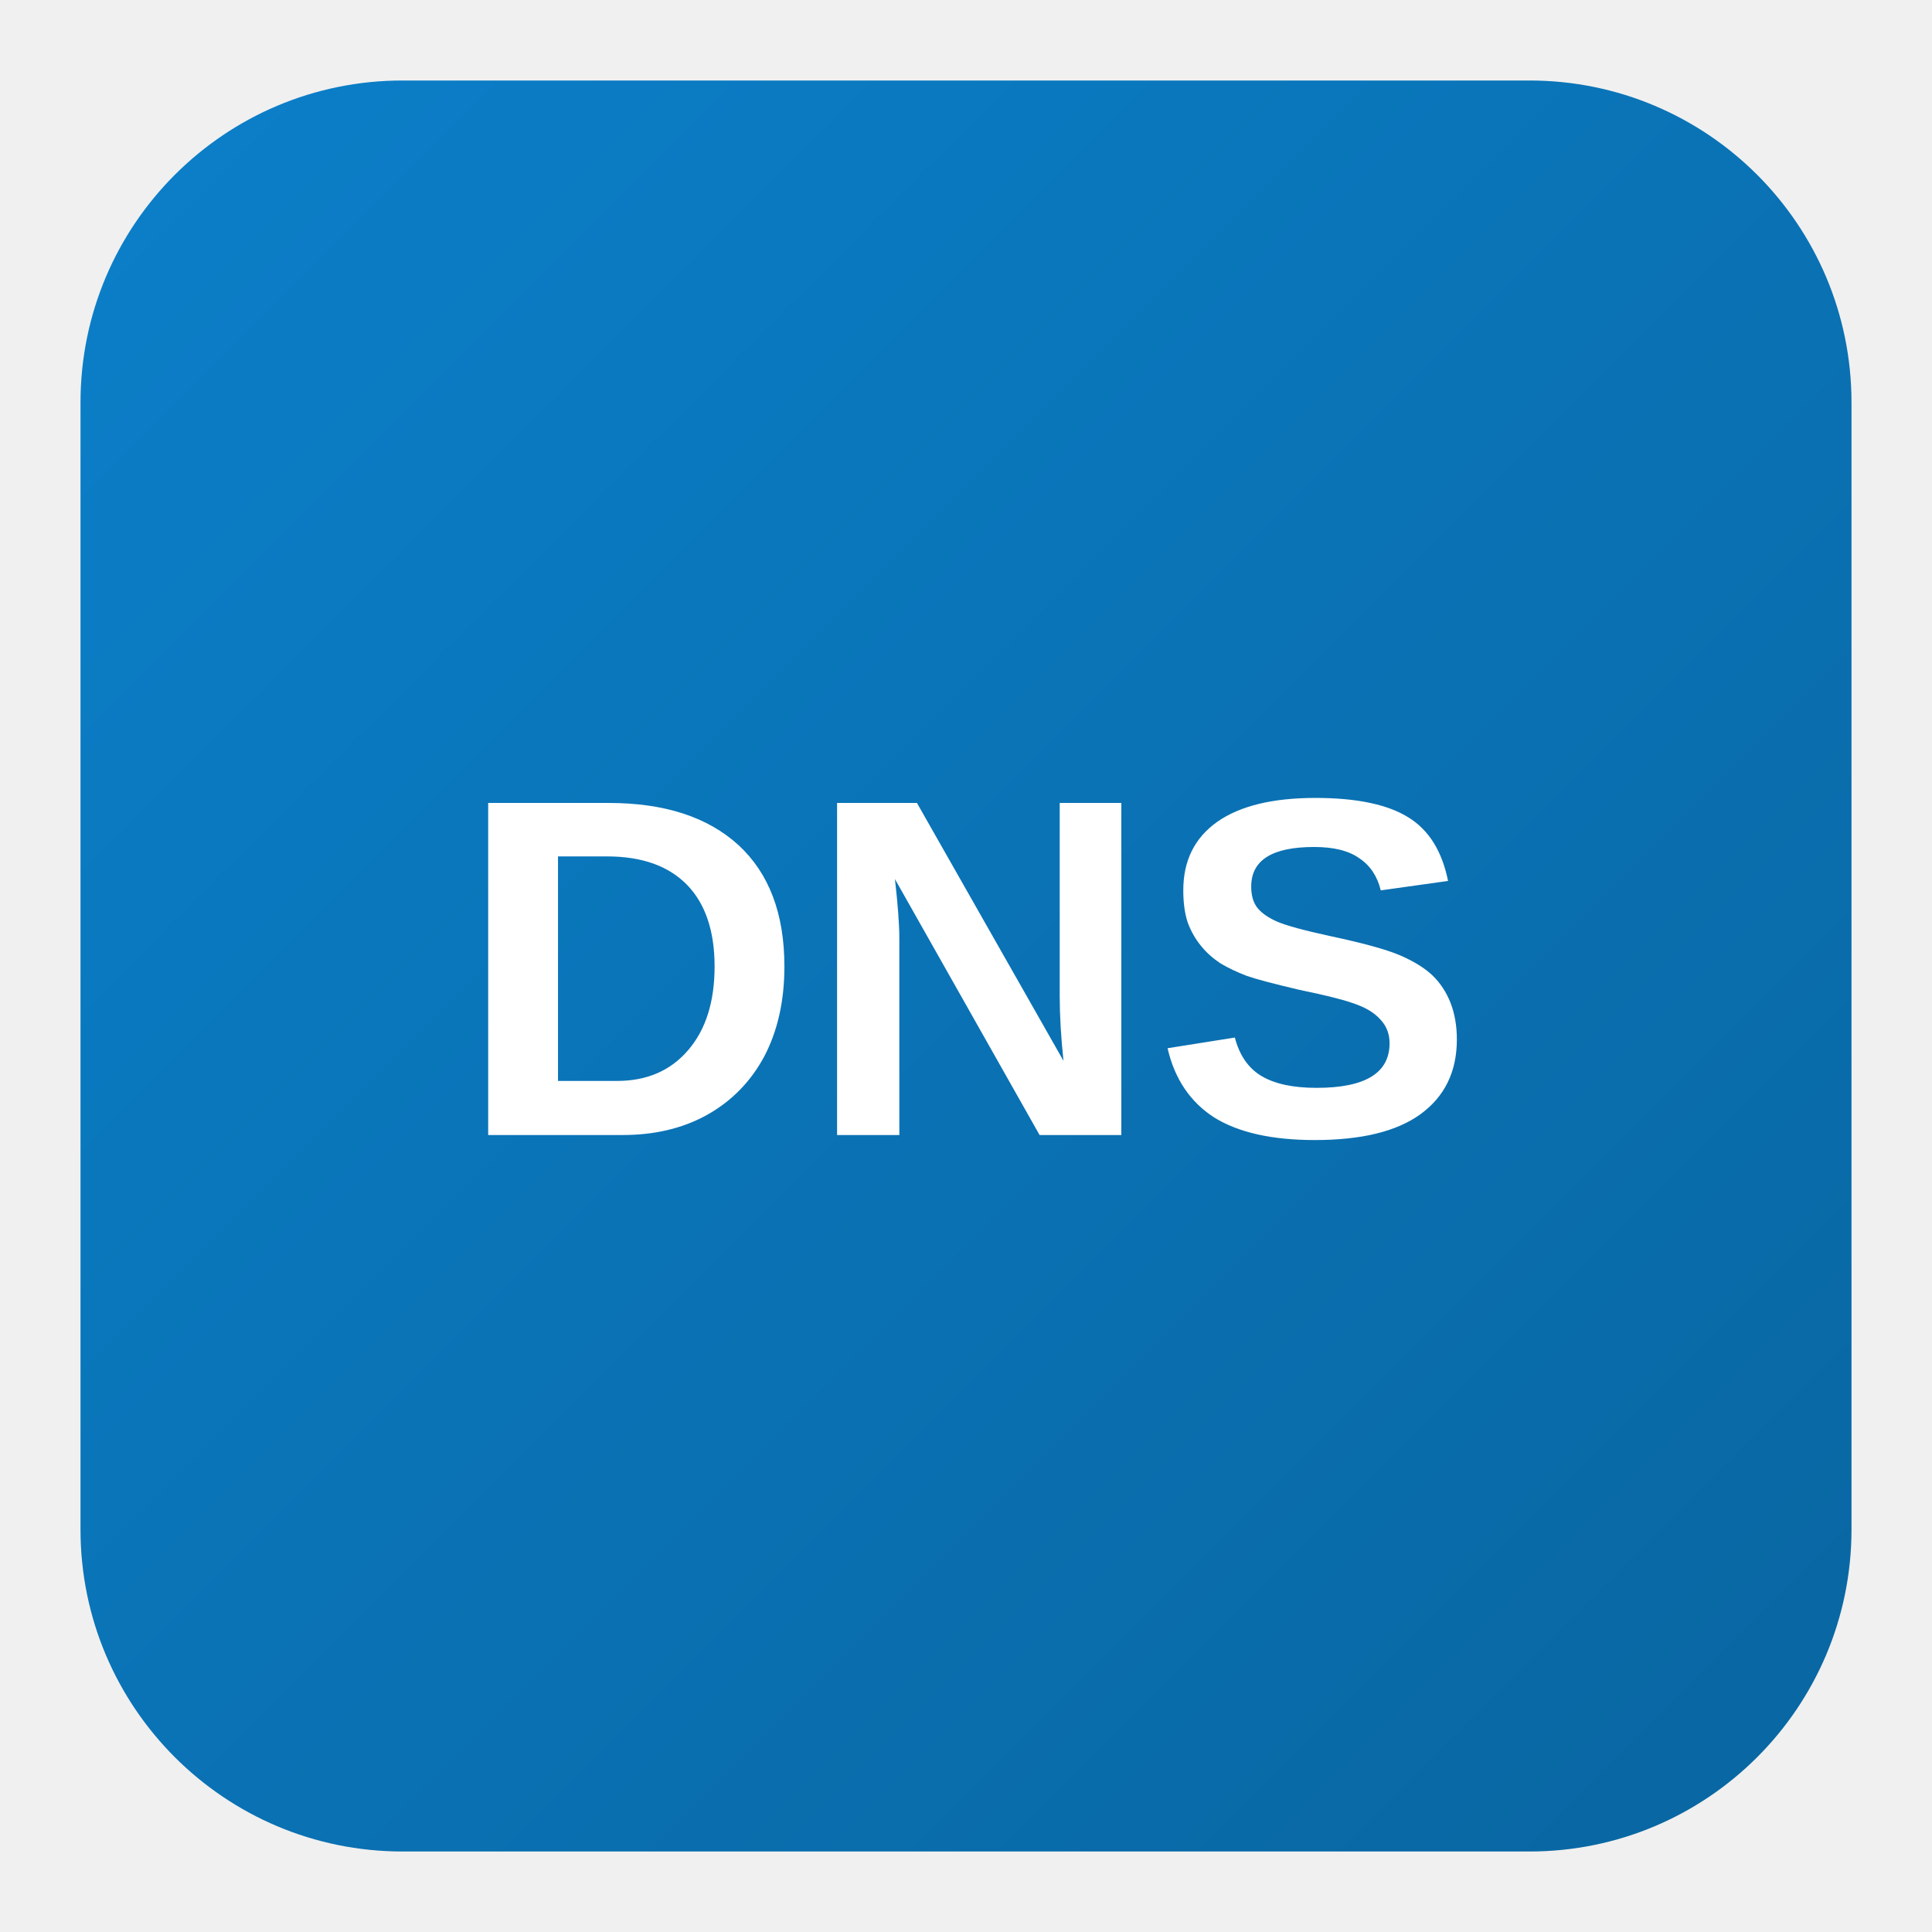
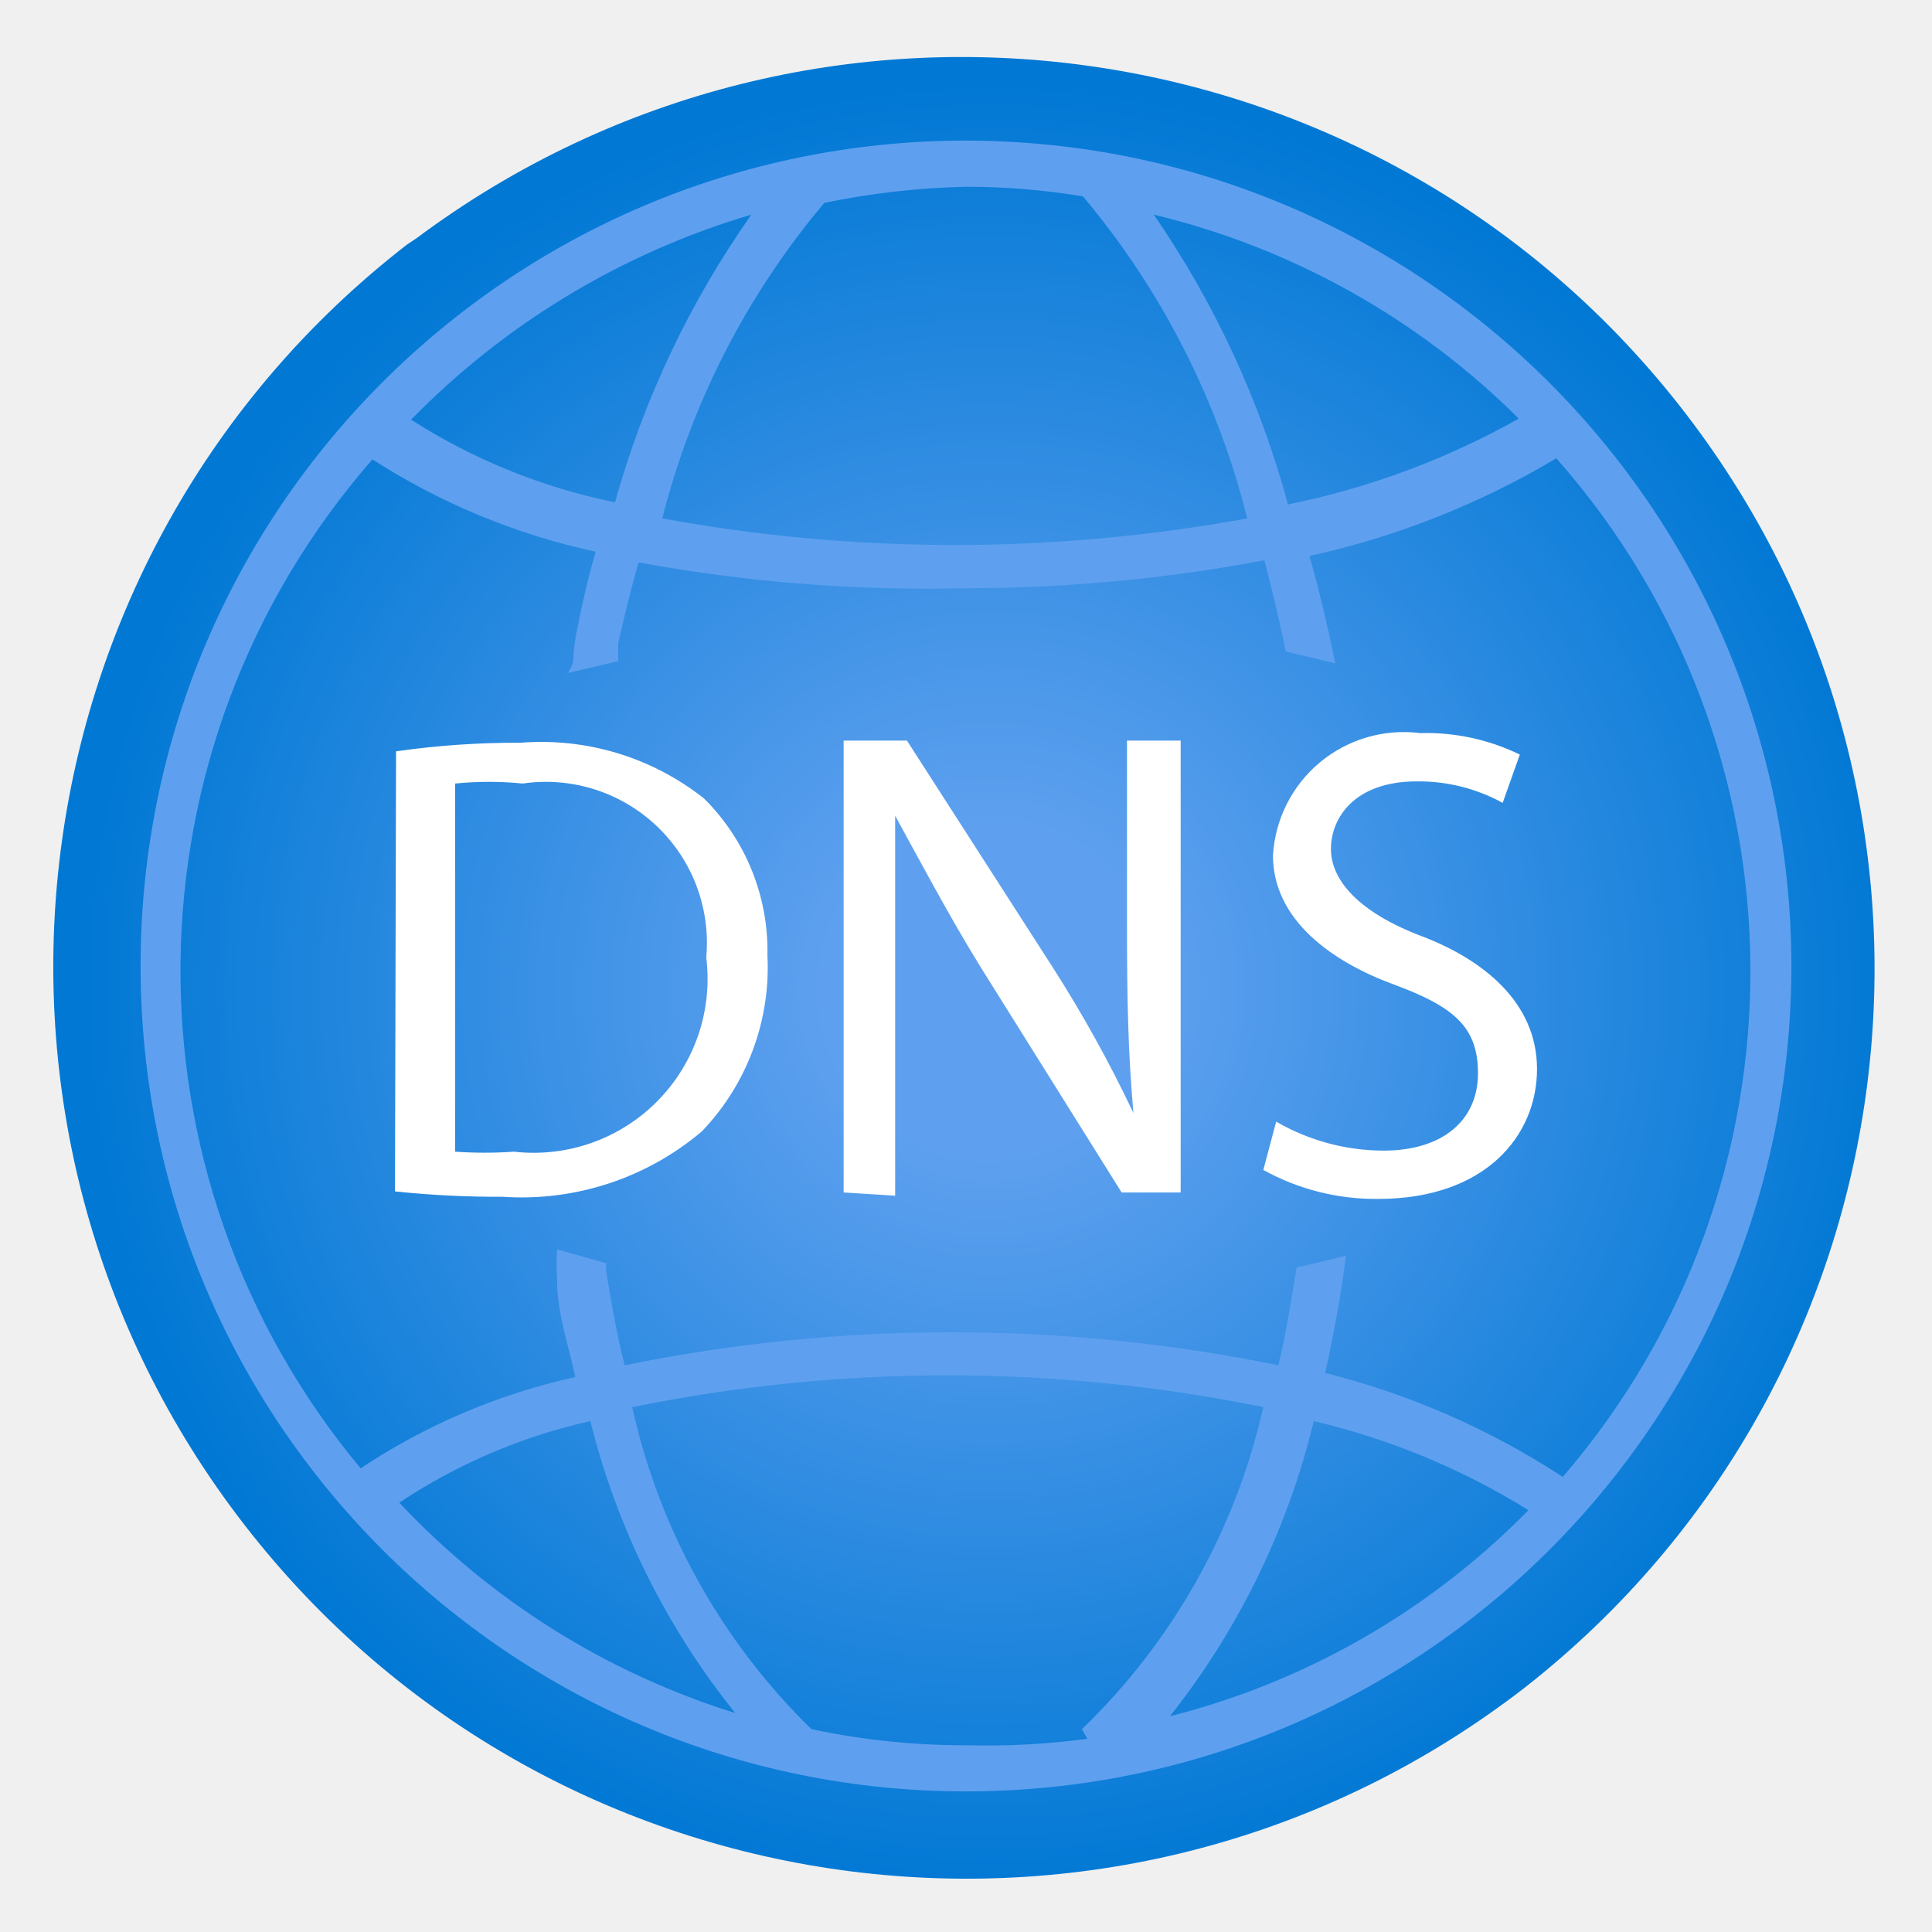
- <svg xmlns="http://www.w3.org/2000/svg" width="48" height="48" viewBox="0 0 48 48">
+ <svg xmlns="http://www.w3.org/2000/svg" viewBox="0 0 18 18">
  <defs>
-     <linearGradient id="g" x1="0" y1="0" x2="1" y2="1">
-       <stop offset="0" stop-color="#0B7FC9" />
-       <stop offset="1" stop-color="#0966a1" />
-     </linearGradient>
+     <radialGradient id="a" cx="-6811.4" cy="6729.69" r="17" gradientTransform="matrix(.5 0 0 -.5 3414.91 3374.05)" gradientUnits="userSpaceOnUse">
+       <stop offset=".18" stop-color="#5ea0ef" />
+       <stop offset="1" stop-color="#0078d4" />
+     </radialGradient>
  </defs>
-   <rect x="2" y="2" width="44" height="44" rx="8" fill="url(#g)" />
-   <text x="24" y="24" dy="0.35em" text-anchor="middle" font-family="Segoe UI, Arial, sans-serif" font-size="12" font-weight="700" fill="#ffffff">DNS</text>
+   <path d="M14.21 15.72A8.5 8.5 0 013.79 2.28l.09-.06a8.5 8.5 0 0110.33 13.5" fill="url(#a)" />
+   <path d="M9 1.31A7.69 7.69 0 1016.69 9 7.7 7.7 0 009 1.31zm5.15 2.59a7.37 7.37 0 01-2.15.8A8.83 8.83 0 0010.75 2a7.2 7.2 0 013.4 1.9zM9 1.74a6.59 6.59 0 011.09.09 7.48 7.48 0 011.53 3 15.12 15.12 0 01-5.45 0 7.38 7.38 0 011.51-2.94A7.34 7.34 0 019 1.74zM7 2a8.72 8.72 0 00-1.27 2.68 5.58 5.58 0 01-1.9-.77A7.35 7.35 0 017 2zM3.72 14a5.27 5.27 0 011.78-.76 7.08 7.08 0 001.35 2.72A7.25 7.25 0 013.72 14zm6.41 2.2a7.08 7.08 0 01-1.13.06 6.83 6.83 0 01-1.44-.15 6 6 0 01-1.67-3 14.73 14.73 0 015.88 0 6 6 0 01-1.69 3zm.73-.16a7.13 7.13 0 001.38-2.8 6.68 6.68 0 012 .83A7.13 7.13 0 0110.86 16zm1.48-3.22c.08-.36.15-.73.2-1.12l-.46.11c-.05.31-.1.62-.17.91a15.23 15.23 0 00-6.09 0c-.07-.27-.12-.56-.17-.86a.28.28 0 010-.09l-.46-.13a2.36 2.36 0 000 .28c0 .32.11.62.17.91a5.9 5.9 0 00-2 .85 7.24 7.24 0 01.11-9.4 6.29 6.29 0 002.08.86c-.07.24-.13.5-.18.76s0 .25-.08.37l.47-.11v-.17c.06-.26.12-.51.19-.75A14.89 14.89 0 009 5.48a15 15 0 002.78-.26c.07.27.14.56.2.85l.46.11q-.11-.54-.24-1a7.73 7.73 0 002.3-.91 7.22 7.22 0 01.06 9.49 7.28 7.28 0 00-2.22-.97z" fill="#5ea0ef" />
+   <path d="M3.69 7a7.92 7.92 0 011.16-.08 2.44 2.44 0 011.71.52 2 2 0 01.59 1.46 2.21 2.21 0 01-.61 1.64 2.6 2.6 0 01-1.86.61 9.17 9.17 0 01-1-.05zm.55 3.73a4 4 0 00.55 0 1.62 1.62 0 001.79-1.81A1.5 1.5 0 004.87 7.3a3.17 3.17 0 00-.63 0zM7.86 11.11V6.9h.59L9.8 9a12.18 12.18 0 01.76 1.37c-.05-.56-.06-1.07-.06-1.73V6.9h.5v4.21h-.55L9.13 9c-.29-.47-.57-1-.79-1.4v3.54zM11.89 10.45a2 2 0 001 .27c.56 0 .88-.29.88-.72s-.22-.62-.79-.83-1.12-.6-1.12-1.2a1.22 1.22 0 011.37-1.14 2 2 0 01.93.2l-.16.45a1.63 1.63 0 00-.8-.2c-.58 0-.8.34-.8.63s.26.59.84.81 1.08.62 1.08 1.24-.48 1.21-1.48 1.21a2.16 2.16 0 01-1.07-.27z" fill="#fff" />
</svg>
